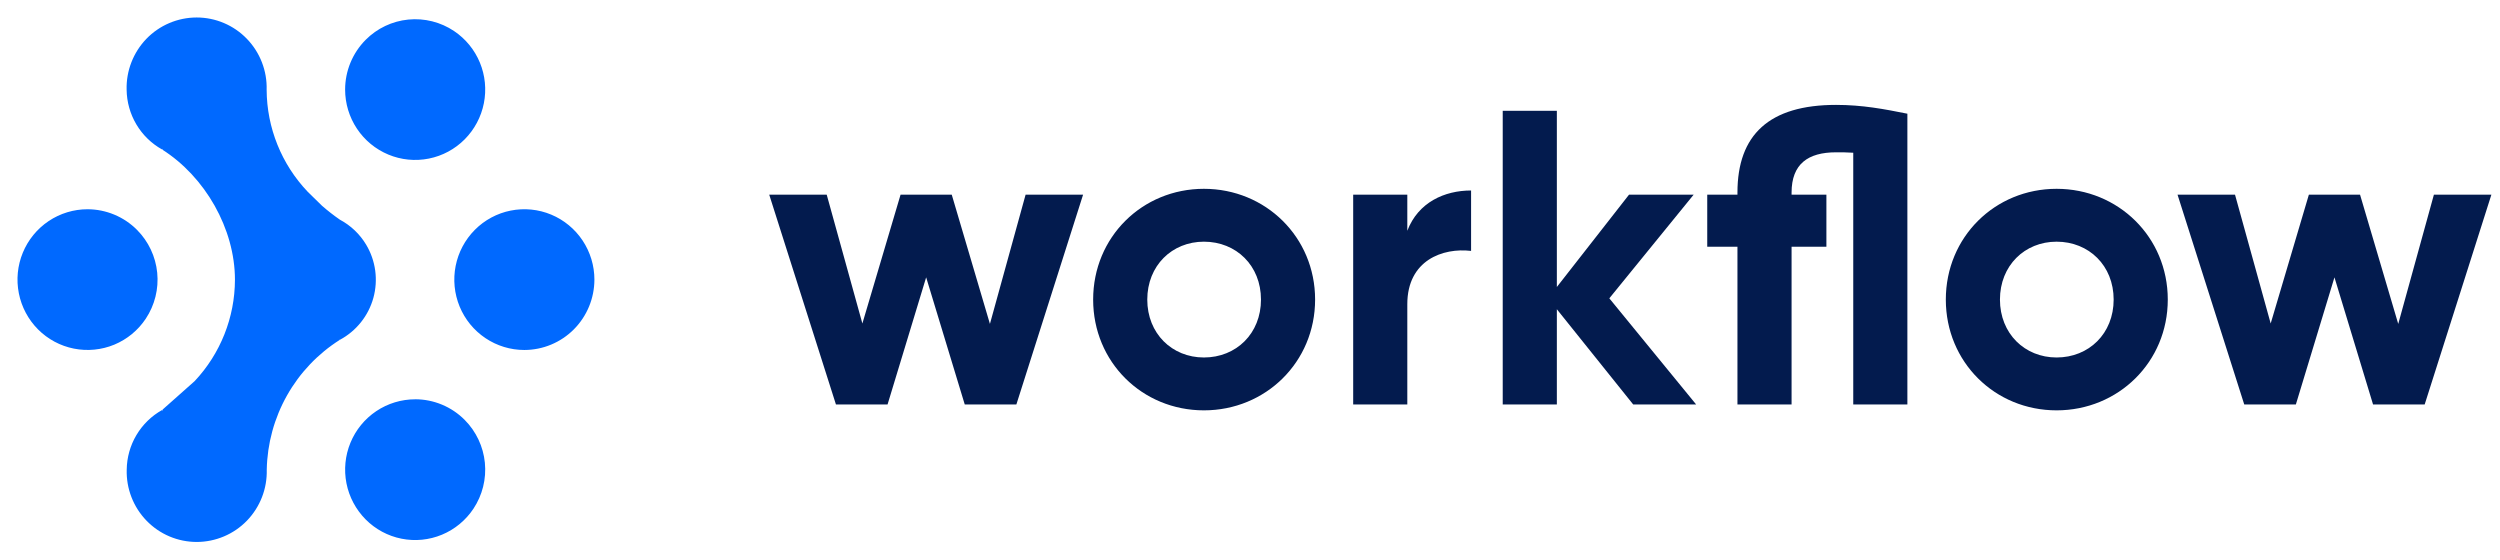
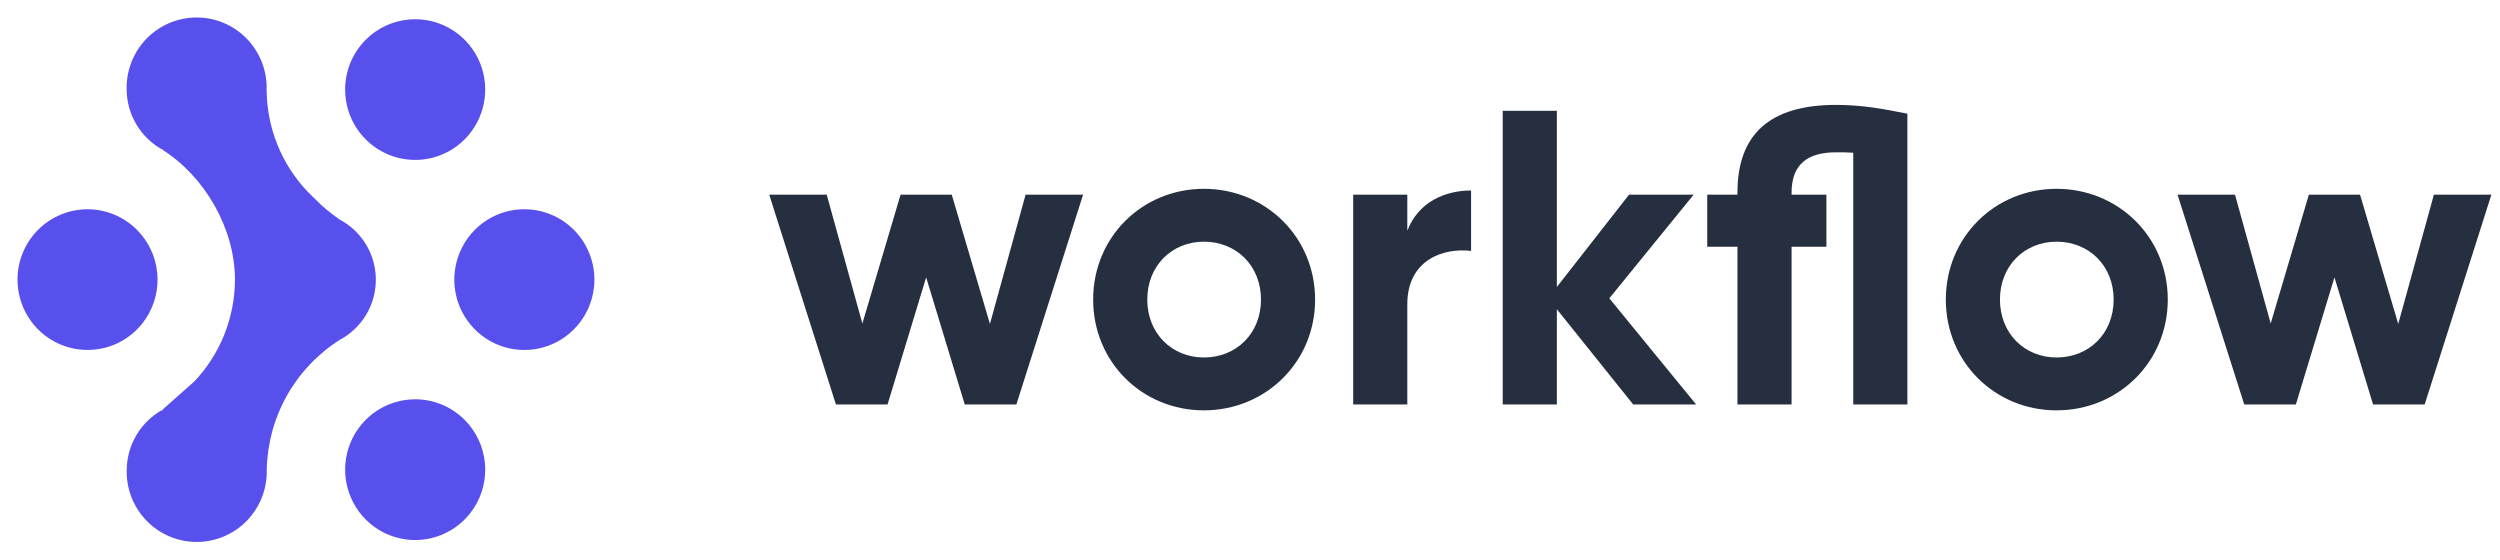
- <svg xmlns="http://www.w3.org/2000/svg" width="143" height="32" viewBox="0 0 143 32" fill="none">
-   <path d="M15.258 26.865C15.272 27.402 15.18 27.937 14.985 28.438C14.791 28.938 14.498 29.395 14.125 29.782C13.752 30.167 13.306 30.473 12.812 30.682C12.319 30.891 11.789 30.999 11.253 31C10.717 31 10.187 30.892 9.693 30.683C9.2 30.474 8.753 30.167 8.381 29.782C8.007 29.396 7.714 28.939 7.52 28.438C7.325 27.937 7.233 27.402 7.248 26.865C7.257 26.167 7.448 25.483 7.805 24.884C8.161 24.284 8.668 23.79 9.275 23.451C9.251 23.56 9.365 23.396 9.275 23.451L11.135 21.799C12.609 20.23 13.433 18.159 13.439 16.006C13.439 13.08 11.728 10.105 9.269 8.549C9.363 8.604 9.233 8.455 9.269 8.549C8.662 8.209 8.155 7.715 7.8 7.116C7.444 6.516 7.252 5.833 7.243 5.136C7.228 4.599 7.321 4.064 7.516 3.563C7.71 3.062 8.003 2.605 8.376 2.218C8.749 1.833 9.195 1.527 9.688 1.318C10.181 1.109 10.711 1.001 11.247 1C11.783 1 12.313 1.107 12.807 1.317C13.3 1.526 13.747 1.832 14.119 2.218C14.493 2.604 14.786 3.061 14.98 3.562C15.175 4.063 15.267 4.598 15.252 5.135C15.262 7.307 16.102 9.393 17.599 10.967L18.416 11.767C18.742 12.052 19.084 12.318 19.44 12.565C20.061 12.895 20.582 13.391 20.944 13.996C21.215 14.449 21.391 14.952 21.462 15.475C21.533 15.998 21.497 16.53 21.357 17.039C21.216 17.548 20.974 18.023 20.644 18.435C20.315 18.847 19.905 19.189 19.44 19.438C19.473 19.371 19.377 19.474 19.44 19.438C18.184 20.232 17.145 21.326 16.416 22.621C15.685 23.918 15.288 25.376 15.258 26.865V26.865ZM19.741 5.123C19.741 5.919 19.976 6.698 20.417 7.36C20.856 8.021 21.482 8.537 22.215 8.842C22.947 9.147 23.753 9.227 24.531 9.071C25.309 8.916 26.022 8.532 26.581 7.969C27.141 7.405 27.523 6.687 27.677 5.907C27.832 5.127 27.753 4.318 27.45 3.583C27.147 2.848 26.634 2.22 25.974 1.777C25.204 1.26 24.278 1.028 23.355 1.119C22.432 1.21 21.57 1.62 20.916 2.278C20.164 3.034 19.742 4.057 19.741 5.123V5.123ZM23.748 22.84C22.956 22.84 22.181 23.076 21.522 23.518C20.862 23.961 20.349 24.589 20.046 25.324C19.743 26.06 19.664 26.868 19.818 27.649C19.973 28.429 20.355 29.146 20.915 29.711C21.474 30.274 22.187 30.658 22.965 30.813C23.742 30.969 24.549 30.889 25.281 30.584C26.014 30.279 26.64 29.762 27.08 29.1C27.595 28.325 27.826 27.396 27.735 26.47C27.644 25.544 27.236 24.678 26.58 24.018C26.209 23.645 25.768 23.348 25.282 23.146C24.796 22.943 24.274 22.839 23.748 22.838V22.84ZM34 15.994C34 15.198 33.765 14.42 33.325 13.758C32.886 13.097 32.26 12.58 31.527 12.275C30.795 11.97 29.988 11.89 29.21 12.046C28.433 12.201 27.719 12.585 27.16 13.148C26.599 13.713 26.218 14.43 26.063 15.21C25.909 15.991 25.988 16.799 26.291 17.535C26.594 18.27 27.107 18.898 27.767 19.341C28.425 19.783 29.2 20.019 29.993 20.019C30.519 20.018 31.041 19.914 31.526 19.711C32.012 19.509 32.454 19.212 32.825 18.839C33.577 18.083 33.999 17.06 34 15.993V15.994Z" fill="#0069FF" />
-   <path d="M5.007 11.969C4.214 11.969 3.44 12.205 2.781 12.647C2.121 13.09 1.608 13.719 1.305 14.454C1.002 15.19 0.923 15.998 1.078 16.778C1.232 17.558 1.614 18.276 2.174 18.84C2.733 19.402 3.447 19.785 4.224 19.94C5.002 20.095 5.808 20.016 6.54 19.713C7.273 19.407 7.899 18.891 8.338 18.23C8.852 17.455 9.084 16.526 8.993 15.601C8.901 14.675 8.494 13.81 7.838 13.15C7.467 12.777 7.026 12.48 6.54 12.278C6.054 12.075 5.533 11.97 5.007 11.969V11.969Z" fill="#0069FF" />
-   <path d="M58.664 11.136L56.624 18.528L54.44 11.136H51.512L49.328 18.504L47.288 11.136H44L47.816 23.136H50.768L52.976 15.864L55.184 23.136H58.136L61.952 11.136H58.664V11.136ZM68.864 23.472C72.392 23.472 75.224 20.712 75.224 17.136C75.224 13.56 72.392 10.8 68.864 10.8C65.336 10.8 62.528 13.56 62.528 17.136C62.528 20.712 65.336 23.472 68.864 23.472ZM68.864 20.448C67.04 20.448 65.624 19.08 65.624 17.136C65.624 15.192 67.04 13.824 68.864 13.824C70.712 13.824 72.128 15.192 72.128 17.136C72.128 19.08 70.712 20.448 68.864 20.448ZM80.498 13.2V11.136H77.402V23.136H80.498V17.4C80.498 14.88 82.538 14.16 84.146 14.352V10.896C82.634 10.896 81.122 11.568 80.498 13.2ZM97.02 23.136L92.053 17.064L96.877 11.136H93.18L89.052 16.416V6.336H85.956V23.136H89.052V17.688L93.42 23.136H97.02V23.136ZM105.022 6C101.206 6 99.382 7.704 99.382 11.016V11.136H97.654V14.112H99.382V23.136H102.478V14.112H104.47V11.136H102.478V11.016C102.478 9.384 103.414 8.712 105.022 8.712C105.334 8.712 105.67 8.712 106.006 8.736V23.136H109.102V6.504C107.782 6.24 106.534 6 105.022 6ZM117.637 23.472C121.165 23.472 123.997 20.712 123.997 17.136C123.997 13.56 121.165 10.8 117.637 10.8C114.109 10.8 111.301 13.56 111.301 17.136C111.301 20.712 114.109 23.472 117.637 23.472ZM117.637 20.448C115.813 20.448 114.397 19.08 114.397 17.136C114.397 15.192 115.813 13.824 117.637 13.824C119.485 13.824 120.901 15.192 120.901 17.136C120.901 19.08 119.485 20.448 117.637 20.448ZM139.219 11.136L137.179 18.528L134.995 11.136H132.067L129.883 18.504L127.843 11.136H124.555L128.371 23.136H131.323L133.531 15.864L135.739 23.136H138.691L142.507 11.136H139.219V11.136Z" fill="#031B4E" />
+ <svg xmlns="http://www.w3.org/2000/svg" fill="none" viewBox="0 0 143 32">
+   <path fill="#5850EC" d="M15.258 26.865a4.043 4.043 0 01-1.133 2.917A4.006 4.006 0 0111.253 31a3.992 3.992 0 01-2.872-1.218 4.028 4.028 0 01-1.133-2.917c.009-.698.2-1.382.557-1.981.356-.6.863-1.094 1.47-1.433-.024.109.09-.055 0 0l1.86-1.652a8.495 8.495 0 002.304-5.793c0-2.926-1.711-5.901-4.17-7.457.094.055-.036-.094 0 0A3.952 3.952 0 017.8 7.116a3.975 3.975 0 01-.557-1.98 4.042 4.042 0 011.133-2.918A4.006 4.006 0 0111.247 1a3.99 3.99 0 012.872 1.218 4.025 4.025 0 011.133 2.917 8.521 8.521 0 002.347 5.832l.817.8c.326.285.668.551 1.024.798.621.33 1.142.826 1.504 1.431a3.902 3.902 0 01-1.504 5.442c.033-.067-.063.036 0 0a8.968 8.968 0 00-3.024 3.183 9.016 9.016 0 00-1.158 4.244zM19.741 5.123c0 .796.235 1.575.676 2.237a4.01 4.01 0 001.798 1.482 3.99 3.99 0 004.366-.873 4.042 4.042 0 00.869-4.386 4.02 4.02 0 00-1.476-1.806 3.994 3.994 0 00-5.058.501 4.038 4.038 0 00-1.175 2.845zM23.748 22.84c-.792 0-1.567.236-2.226.678a4.021 4.021 0 00-1.476 1.806 4.042 4.042 0 00.869 4.387 3.99 3.99 0 004.366.873A4.01 4.01 0 0027.08 29.1a4.039 4.039 0 00-.5-5.082 4 4 0 00-2.832-1.18zM34 15.994c0-.796-.235-1.574-.675-2.236a4.01 4.01 0 00-1.798-1.483 3.99 3.99 0 00-4.367.873 4.042 4.042 0 00-.869 4.387 4.02 4.02 0 001.476 1.806 3.993 3.993 0 002.226.678 4.003 4.003 0 002.832-1.18A4.04 4.04 0 0034 15.993z" />
+   <path fill="#5850EC" d="M5.007 11.969c-.793 0-1.567.236-2.226.678a4.021 4.021 0 00-1.476 1.807 4.042 4.042 0 00.869 4.386 4.001 4.001 0 004.366.873 4.011 4.011 0 001.798-1.483 4.038 4.038 0 00-.5-5.08 4.004 4.004 0 00-2.831-1.181z" />
+   <path fill="#252F3F" d="M58.664 11.136l-2.04 7.392-2.184-7.392h-2.928l-2.184 7.368-2.04-7.368H44l3.816 12h2.952l2.208-7.272 2.208 7.272h2.952l3.816-12h-3.288zM68.864 23.472c3.528 0 6.36-2.76 6.36-6.336 0-3.576-2.832-6.336-6.36-6.336-3.528 0-6.336 2.76-6.336 6.336 0 3.576 2.808 6.336 6.336 6.336zm0-3.024c-1.824 0-3.24-1.368-3.24-3.312 0-1.944 1.416-3.312 3.24-3.312 1.848 0 3.264 1.368 3.264 3.312 0 1.944-1.416 3.312-3.264 3.312zM80.498 13.2v-2.064h-3.096v12h3.096V17.4c0-2.52 2.04-3.24 3.648-3.048v-3.456c-1.512 0-3.024.672-3.648 2.304zM97.02 23.136l-4.967-6.072 4.824-5.928H93.18l-4.128 5.28V6.336h-3.096v16.8h3.096v-5.448l4.368 5.448h3.6zM105.022 6c-3.816 0-5.64 1.704-5.64 5.016v.12h-1.728v2.976h1.728v9.024h3.096v-9.024h1.992v-2.976h-1.992v-.12c0-1.632.936-2.304 2.544-2.304.312 0 .648 0 .984.024v14.4h3.096V6.504c-1.32-.264-2.568-.504-4.08-.504zM117.637 23.472c3.528 0 6.36-2.76 6.36-6.336 0-3.576-2.832-6.336-6.36-6.336-3.528 0-6.336 2.76-6.336 6.336 0 3.576 2.808 6.336 6.336 6.336zm0-3.024c-1.824 0-3.24-1.368-3.24-3.312 0-1.944 1.416-3.312 3.24-3.312 1.848 0 3.264 1.368 3.264 3.312 0 1.944-1.416 3.312-3.264 3.312zM139.219 11.136l-2.04 7.392-2.184-7.392h-2.928l-2.184 7.368-2.04-7.368h-3.288l3.816 12h2.952l2.208-7.272 2.208 7.272h2.952l3.816-12h-3.288z" />
</svg>
